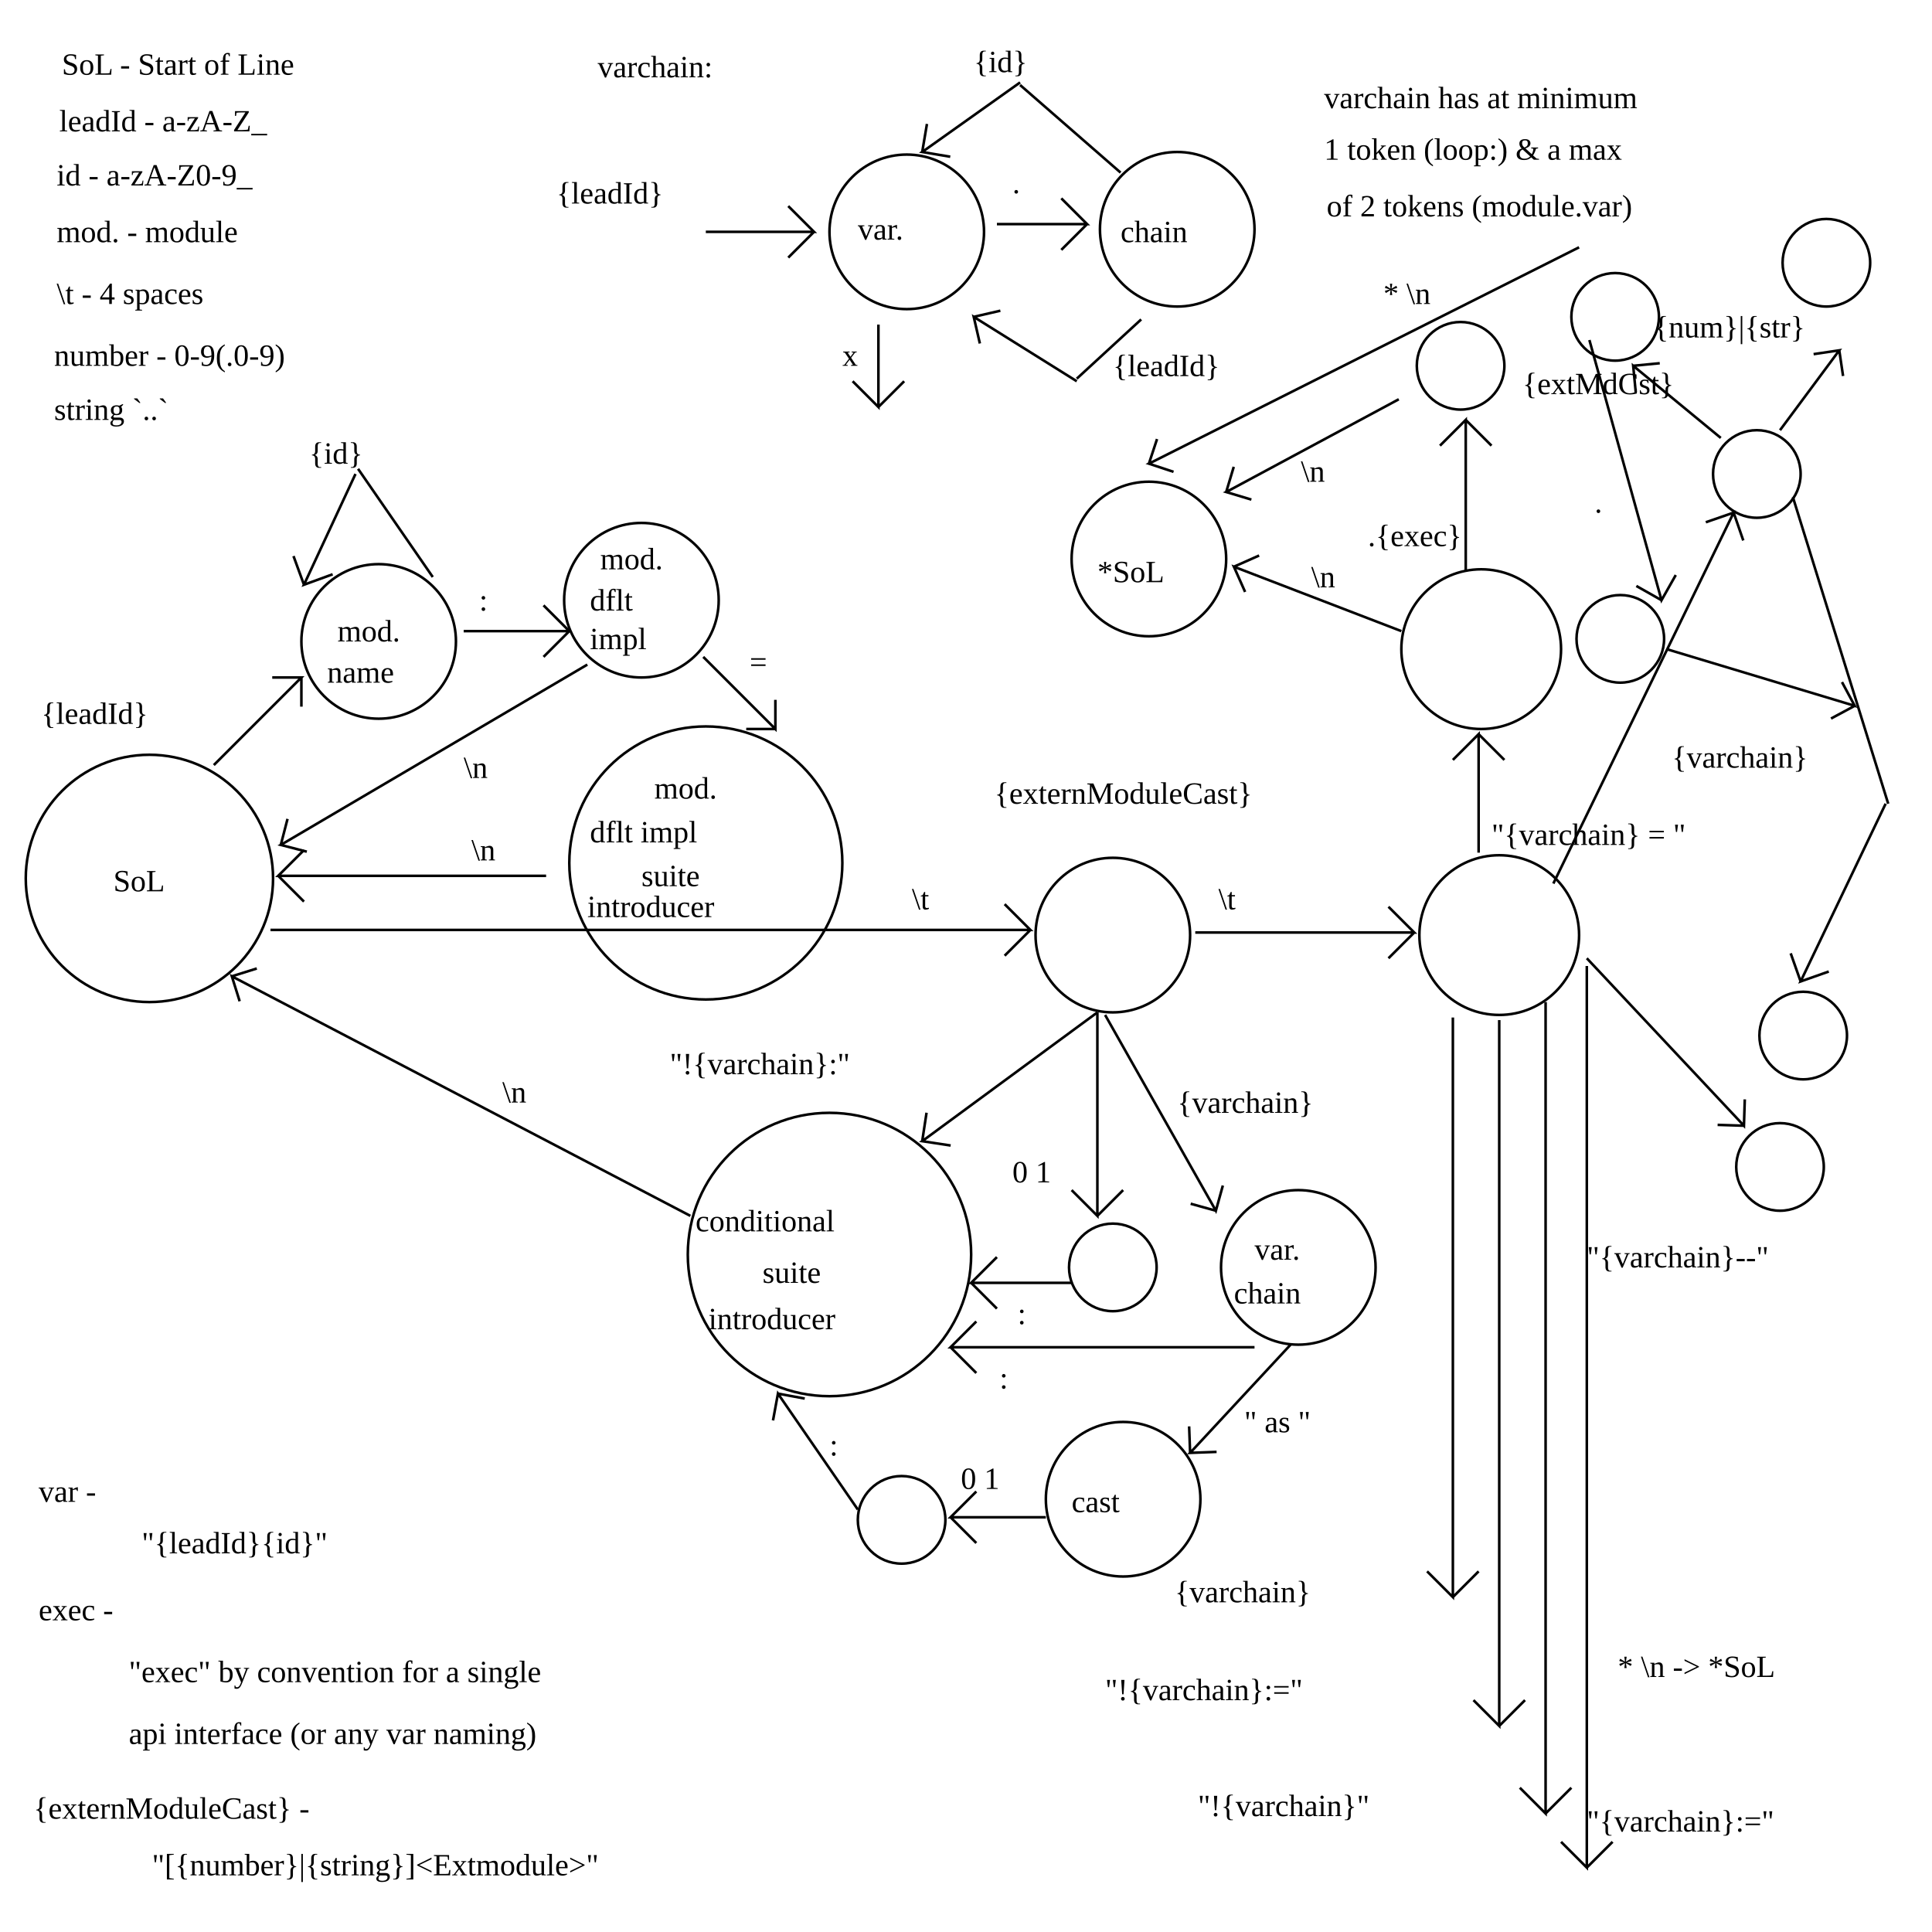
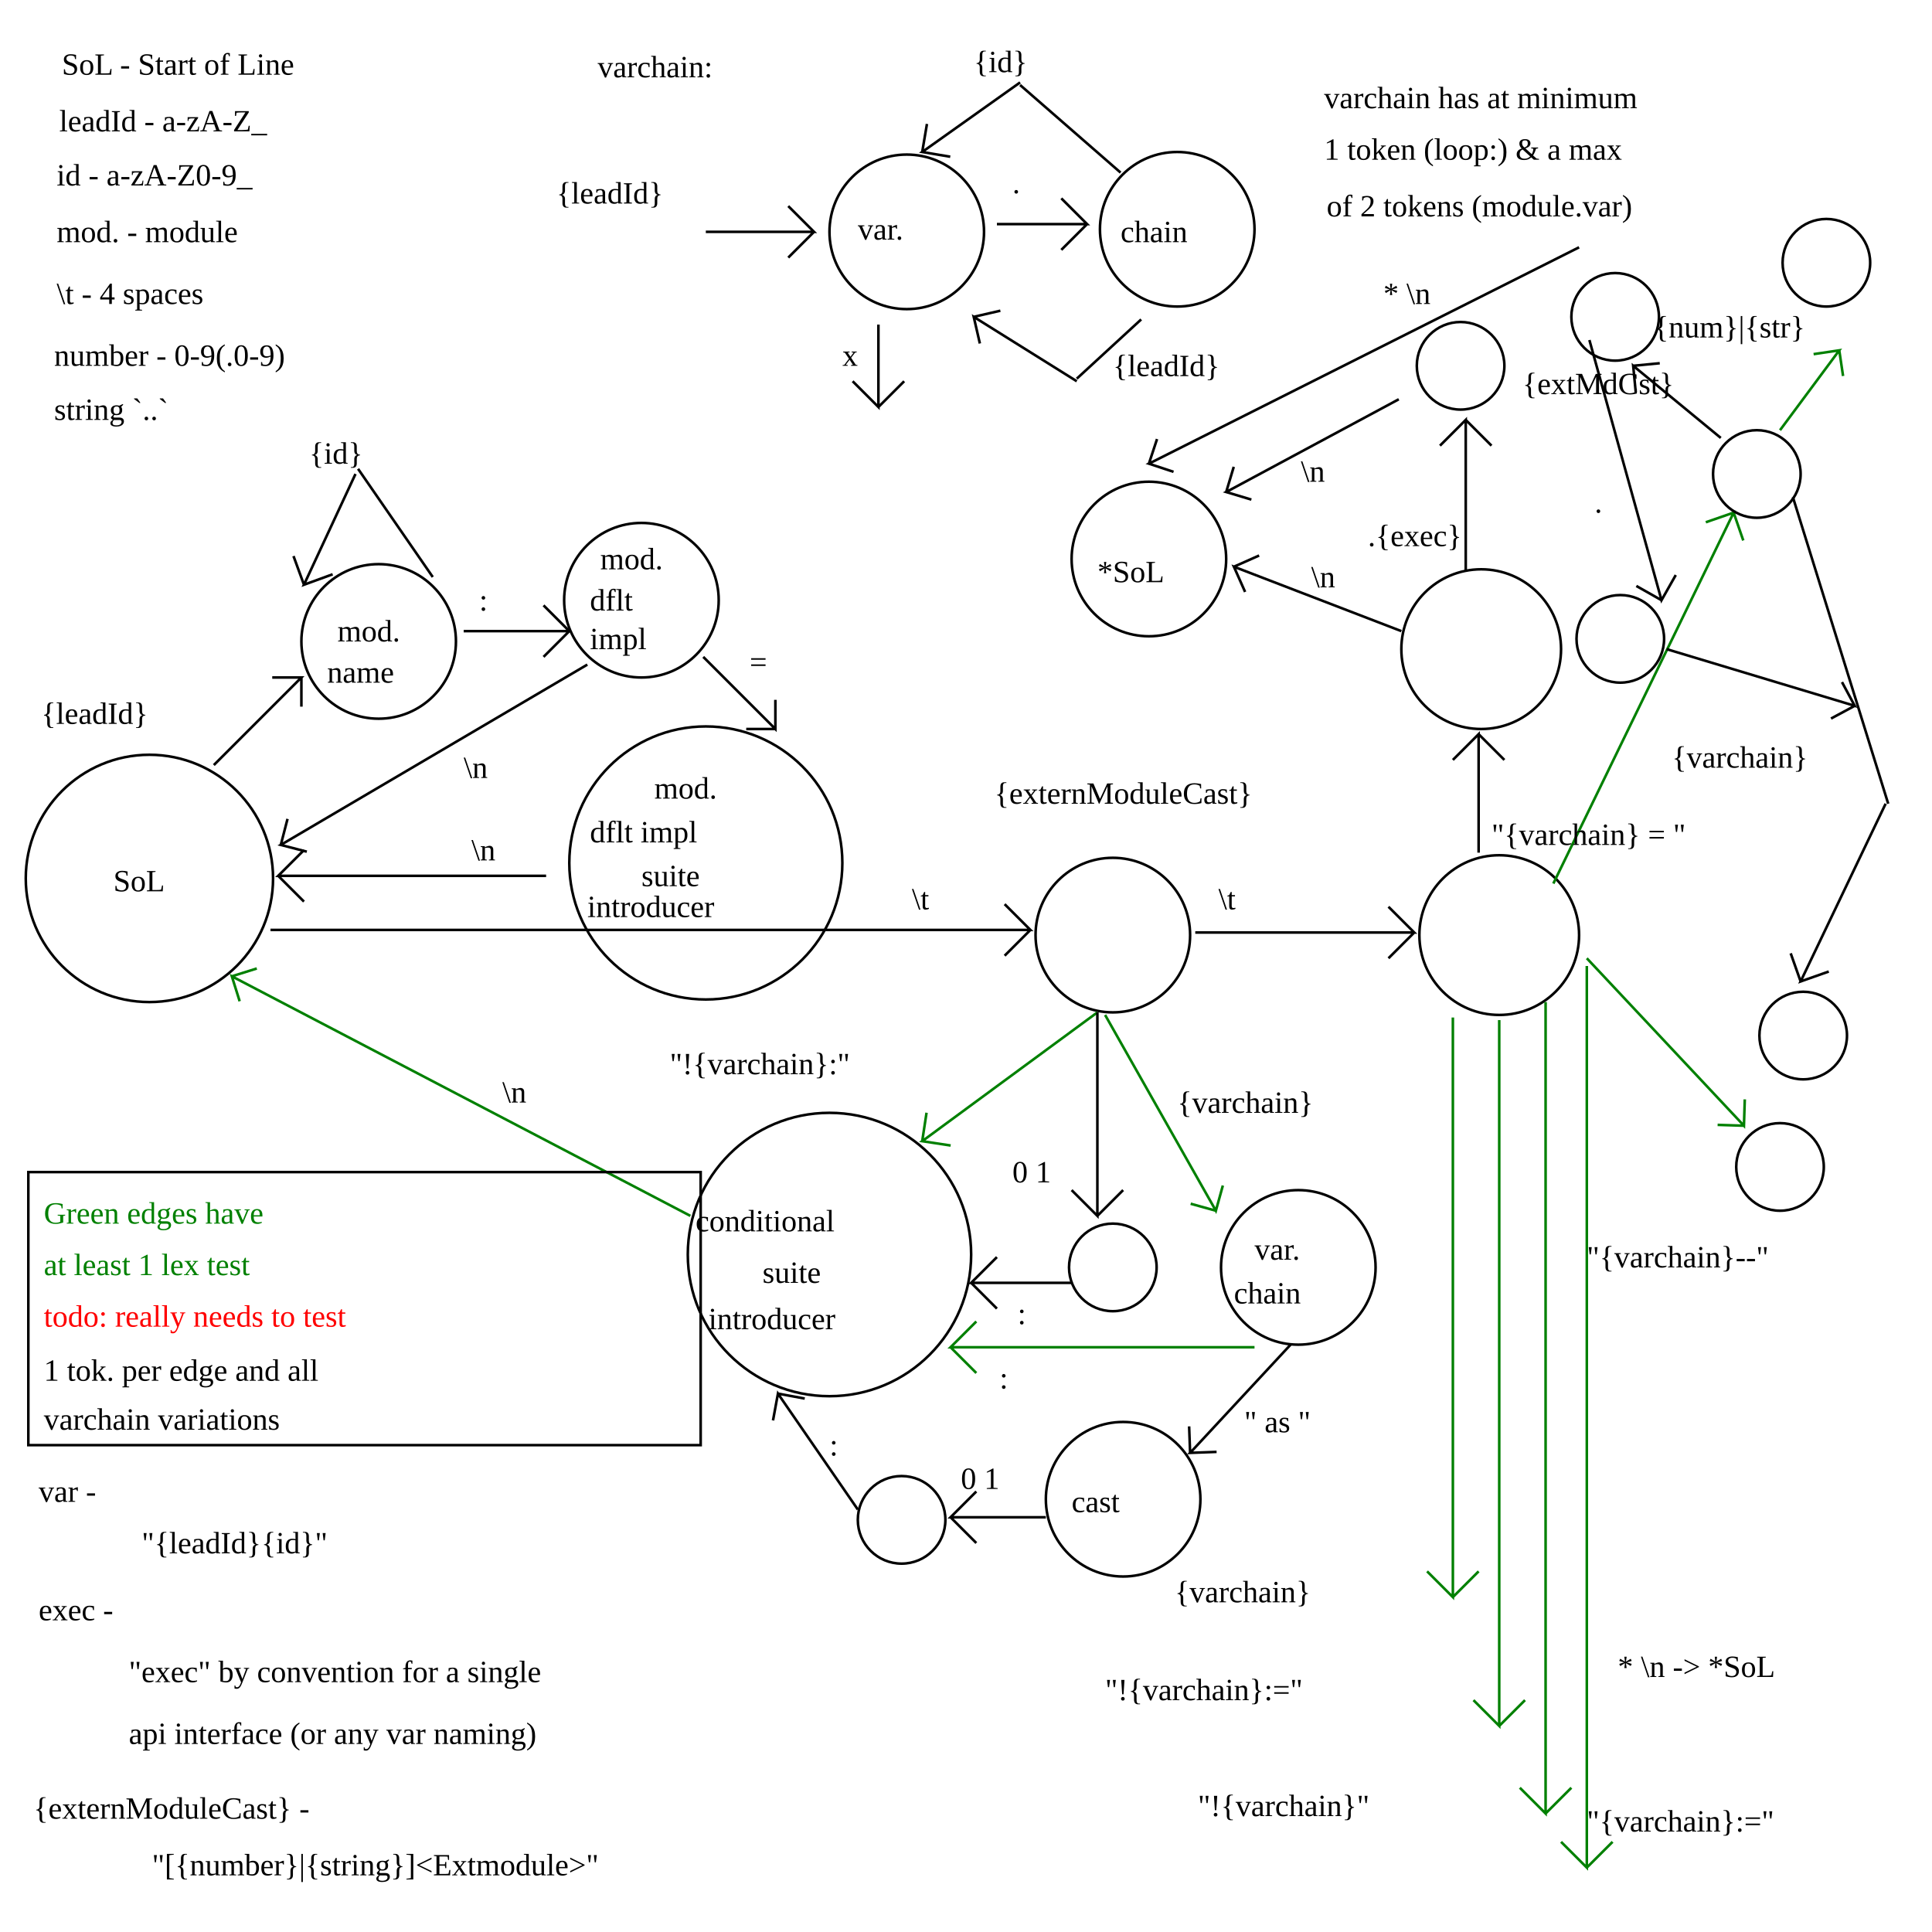
<svg xmlns="http://www.w3.org/2000/svg" version="1.1" width="750" height="750" viewBox="0,0,750,750">
  <circle cx="58" cy="341" r="48" fill="transparent" stroke="black" stroke-width="1" id="circle1" />
  <text x="44" y="346" fill="black" id="text1">SoL</text>
  <text x="24" y="29" fill="black" id="text2">SoL - Start of Line</text>
  <text x="333" y="93" fill="black" id="text3">var.</text>
  <circle cx="352" cy="90" r="30" fill="transparent" stroke="black" stroke-width="1" id="circle2" />
  <text x="232" y="30" fill="black" id="text4">varchain:</text>
  <polyline points="387 87 422 87 412 77 422 87 412 97" stroke="black" fill="transparent" stroke-width="1" id="polyline1" />
  <text x="435" y="94" fill="black" id="text5">chain</text>
  <circle cx="457" cy="89" r="30" fill="transparent" stroke="black" stroke-width="1" id="circle3" />
  <text x="393" y="75" fill="black" id="text6">.</text>
  <line x1="418" y1="147" x2="443" y2="124" stroke="black" stroke-width="1" id="line1" />
  <polyline points="418 148 378 123 380.386 133.341 378 123 388.341 120.614" stroke="black" fill="transparent" stroke-width="1" id="polyline2" />
  <text x="432" y="146" fill="black" id="text7">{leadId}</text>
  <line x1="396" y1="33" x2="435" y2="67" stroke="black" stroke-width="1" id="line2" />
  <polyline points="396 32 358 59 368.886 60.842 358 59 359.842 48.114" stroke="black" fill="transparent" stroke-width="1" id="polyline3" />
  <text x="378" y="28" fill="black" id="text8">{id}</text>
  <text x="23" y="51" fill="black" id="text9">leadId - a-zA-Z_</text>
  <text x="22" y="72" fill="black" id="text10">id - a-zA-Z0-9_</text>
  <polyline points="274 90 316 90 306 80 316 90 306 100" stroke="black" fill="transparent" stroke-width="1" id="polyline4" />
  <text x="216" y="79" fill="black" id="text11">{leadId}</text>
  <polyline points="341 126 341 158 331 148 341 158 351 148" stroke="black" fill="transparent" stroke-width="1" id="polyline5" />
  <text x="327" y="142" fill="black" id="text12">x</text>
  <polyline points="83 297 117 263 105.686 263 117 263 117 274.314" stroke="black" fill="transparent" stroke-width="1" id="polyline6" />
  <text x="16" y="281" fill="black" id="text13">{leadId}</text>
  <text x="131" y="249" fill="black" id="text14">mod.</text>
  <circle cx="147" cy="249" r="30" fill="transparent" stroke="black" stroke-width="1" id="circle4" />
  <text x="22" y="94" fill="black" id="text15">mod. - module</text>
  <text x="127" y="265" fill="black" id="text16">name</text>
  <line x1="139" y1="182" x2="168" y2="224" stroke="black" stroke-width="1" id="line3" />
  <text x="120" y="180" fill="black" id="text17">{id}</text>
  <polyline points="138 184 118 227 129.137 222.934 118 227 113.934 215.863" stroke="black" fill="transparent" stroke-width="1" id="polyline7" />
  <polyline points="180 245 221 245 211 235 221 245 211 255" stroke="black" fill="transparent" stroke-width="1" id="polyline8" />
  <text x="186" y="237" fill="black" id="text18">:</text>
  <circle cx="274" cy="335" r="53" fill="transparent" stroke="black" stroke-width="1" id="circle5" />
  <text x="229" y="327" fill="black" id="text19">dflt impl</text>
  <text x="254" y="310" fill="black" id="text20">mod.</text>
  <text x="249" y="344" fill="black" id="text21">suite</text>
  <text x="228" y="356" fill="black" id="text22">introducer</text>
  <text x="229" y="237" fill="black" id="text24">dflt</text>
  <text x="233" y="221" fill="black" id="text23">mod.</text>
  <circle cx="249" cy="233" r="30" fill="transparent" stroke="black" stroke-width="1" id="circle6" />
  <text x="229" y="252" fill="black" id="text25">impl</text>
  <polyline points="273 255 301 283 301 271.686 301 283 289.686 283" stroke="black" fill="transparent" stroke-width="1" id="polyline9" />
  <text x="291" y="261" fill="black" id="text26">=</text>
  <polyline points="228 258 109 328 119.107 330.62 109 328 111.62 317.893" stroke="black" fill="transparent" stroke-width="1" id="polyline10" />
  <text x="180" y="302" fill="black" id="text27">\n</text>
  <polyline points="212 340 108 340 118 330 108 340 118 350" stroke="black" fill="transparent" stroke-width="1" id="polyline11" />
  <text x="183" y="334" fill="black" id="text28">\n</text>
  <polyline points="105 361 400 361 390 351 400 361 390 371" stroke="black" fill="transparent" stroke-width="1" id="polyline12" />
  <text x="22" y="118" fill="black" id="text29">\t - 4 spaces</text>
  <text x="354" y="353" fill="black" id="text30">\t</text>
  <circle cx="432" cy="363" r="30" fill="transparent" stroke="black" stroke-width="1" id="circle7" />
  <polyline points="464 362 549 362 539 352 549 362 539 372" stroke="black" fill="transparent" stroke-width="1" id="polyline13" />
  <text x="473" y="353" fill="black" id="text31">\t</text>
  <circle cx="582" cy="363" r="31" fill="transparent" stroke="black" stroke-width="1" id="circle8" />
-   <polyline points="426 393 358 443 369.043 444.685 358 443 359.685 431.957" stroke="black" fill="transparent" stroke-width="1" id="polyline14" />
+   <polyline points="426 393 358 443 369.043 444.685 358 443 359.685 431.957" stroke="green" fill="transparent" stroke-width="1" id="polyline14" />
  <polyline points="426 393 426 472 416 462 426 472 436 462" stroke="black" fill="transparent" stroke-width="1" id="polyline15" />
-   <polyline points="429 394 472 470 474.713 460.216 472 470 462.216 467.287" stroke="black" fill="transparent" stroke-width="1" id="polyline16" />
+   <polyline points="429 394 472 470 474.713 460.216 472 470 462.216 467.287" stroke="green" fill="transparent" stroke-width="1" id="polyline16" />
  <circle cx="432" cy="492" r="17" fill="transparent" stroke="black" stroke-width="1" id="circle9" />
  <text x="393" y="459" fill="black" id="text35">0 1</text>
  <circle cx="322" cy="487" r="55" fill="transparent" stroke="black" stroke-width="1" id="circle10" />
  <text x="270" y="478" fill="black" id="text36">conditional</text>
  <text x="296" y="498" fill="black" id="text37">suite</text>
  <text x="275" y="516" fill="black" id="text38">introducer</text>
-   <polyline points="268 472 90 379 93.039 388.689 90 379 99.689 375.961" stroke="black" fill="transparent" stroke-width="1" id="polyline17" />
+   <polyline points="268 472 90 379 93.039 388.689 90 379 99.689 375.961" stroke="green" fill="transparent" stroke-width="1" id="polyline17" />
  <polyline points="416 498 377 498 387 488 377 498 387 508" stroke="black" fill="transparent" stroke-width="1" id="polyline18" />
  <text x="395" y="514" fill="black" id="text39">:</text>
  <text x="260" y="417" fill="black" id="text40">"!{varchain}:"</text>
  <circle cx="504" cy="492" r="30" fill="transparent" stroke="black" stroke-width="1" id="circle11" />
  <text x="457" y="432" fill="black" id="text41">{varchain}</text>
  <text x="487" y="489" fill="black" id="text42">var.</text>
  <text x="479" y="506" fill="black" id="text43">chain</text>
  <circle cx="436" cy="582" r="30" fill="transparent" stroke="black" stroke-width="1" />
  <text x="416" y="587" fill="black" id="text44">cast</text>
  <polyline points="501 522 462 564 472.28 563.619 462 564 461.619 553.72" stroke="black" fill="transparent" stroke-width="1" id="polyline19" />
  <text x="483" y="556" fill="black" id="text45">" as "</text>
  <circle cx="350" cy="590" r="17" fill="transparent" stroke="black" stroke-width="1" />
  <polyline points="406 589 369 589 379 579 369 589 379 599" stroke="black" fill="transparent" stroke-width="1" id="polyline20" />
  <text x="373" y="578" fill="black" id="text46">0 1</text>
  <polyline points="333 586 302 541 300.084 551.401 302 541 312.401 542.916" stroke="black" fill="transparent" stroke-width="1" id="polyline21" />
  <text x="322" y="565" fill="black" id="text47">:</text>
  <text x="195" y="428" fill="black" id="text48">\n</text>
-   <polyline points="487 523 369 523 379 513 369 523 379 533" stroke="black" fill="transparent" stroke-width="1" id="polyline22" />
+   <polyline points="487 523 369 523 379 513 369 523 379 533" stroke="green" fill="transparent" stroke-width="1" id="polyline22" />
  <text x="388" y="539" fill="black" id="text49">:</text>
  <text x="514" y="42" fill="black" id="text50">varchain has at minimum</text>
  <text x="514" y="62" fill="black" id="text51">1 token (loop:) &amp; a max</text>
  <text x="515" y="84" fill="black" id="text52">of 2 tokens (module.var)</text>
-   <polyline points="582 396 582 670 572 660 582 670 592 660" stroke="black" fill="transparent" stroke-width="1" id="polyline23" />
+   <polyline points="582 396 582 670 572 660 582 670 592 660" stroke="green" fill="transparent" stroke-width="1" id="polyline23" />
  <text x="429" y="660" fill="black" id="text53">"!{varchain}:="</text>
-   <polyline points="600 389 600 704 590 694 600 704 610 694" stroke="black" fill="transparent" stroke-width="1" id="polyline24" />
+   <polyline points="600 389 600 704 590 694 600 704 610 694" stroke="green" fill="transparent" stroke-width="1" id="polyline24" />
  <text x="465" y="705" fill="black" id="text54">"!{varchain}"</text>
-   <polyline points="616 375 616 725 606 715 616 725 626 715" stroke="black" fill="transparent" stroke-width="1" id="polyline25" />
+   <polyline points="616 375 616 725 606 715 616 725 626 715" stroke="green" fill="transparent" stroke-width="1" id="polyline25" />
  <text x="616" y="711" fill="black" id="text55">"{varchain}:="</text>
-   <polyline points="564 395 564 620 554 610 564 620 574 610" stroke="black" fill="transparent" stroke-width="1" id="polyline26" />
+   <polyline points="564 395 564 620 554 610 564 620 574 610" stroke="green" fill="transparent" stroke-width="1" id="polyline26" />
  <text x="456" y="622" fill="black" id="text56">{varchain}</text>
  <polyline points="574 331 574 285 564 295 574 285 584 295" stroke="black" fill="transparent" stroke-width="1" id="polyline27" />
  <text x="21" y="142" fill="black" id="text58">number - 0-9(.0-9)</text>
  <text x="21" y="163" fill="black" id="text59">string `..`</text>
  <circle cx="575" cy="252" r="31" fill="transparent" stroke="black" stroke-width="1" id="circle12" />
  <polyline points="544 245 479 220 483.351 229.791 479 220 488.791 215.649" stroke="black" fill="transparent" stroke-width="1" id="polyline28" />
  <text x="509" y="228" fill="black" id="text60">\n</text>
  <circle cx="446" cy="217" r="30" fill="transparent" stroke="black" stroke-width="1" id="circle13" />
  <text x="426" y="226" fill="black" id="text61">*SoL</text>
  <polyline points="569 222 569 163 559 173 569 163 579 173" stroke="black" fill="transparent" stroke-width="1" id="polyline29" />
  <text x="531" y="212" fill="black" id="text62">.{exec}</text>
  <text x="15" y="629" fill="black" id="text63">exec -</text>
  <text x="50" y="677" fill="black" id="text64">api interface (or any var naming)</text>
  <text x="50" y="653" fill="black" id="text65">"exec" by convention for a single</text>
  <circle cx="567" cy="142" r="17" fill="transparent" stroke="black" stroke-width="1" id="circle14" />
  <polyline points="543 155 476 191 485.783 193.945 476 191 478.945 181.217" stroke="black" fill="transparent" stroke-width="1" id="polyline30" />
  <text x="505" y="187" fill="black" id="text66">\n</text>
  <text x="628" y="651" fill="black" id="text67">* \n -&gt; *SoL</text>
-   <polyline points="603 343 673 199 662.191 202.738 673 199 676.738 209.809" stroke="black" fill="transparent" stroke-width="1" id="polyline31" />
+   <polyline points="603 343 673 199 662.191 202.738 673 199 676.738 209.809" stroke="green" fill="transparent" stroke-width="1" id="polyline31" />
  <text x="579" y="328" fill="black" id="text68">"{varchain} = "</text>
  <circle cx="682" cy="184" r="17" fill="transparent" stroke="black" stroke-width="1" id="circle15" />
  <circle cx="709" cy="102" r="17" fill="transparent" stroke="black" stroke-width="1" id="circle16" />
  <circle cx="627" cy="123" r="17" fill="transparent" stroke="black" stroke-width="1" id="circle19" />
  <polyline points="668 170 634 142 634.998 152.315 634 142 644.315 141.002" stroke="black" fill="transparent" stroke-width="1" id="polyline32" />
-   <polyline points="691 167 714 136 704.039 137.476 714 136 715.476 145.961" stroke="black" fill="transparent" stroke-width="1" id="polyline33" />
+   <polyline points="691 167 714 136 704.039 137.476 714 136 715.476 145.961" stroke="green" fill="transparent" stroke-width="1" id="polyline33" />
  <text x="13" y="706" fill="black" id="text69">{externModuleCast} -</text>
  <text x="59" y="728" fill="black" id="text70">"[{number}|{string}]&lt;Extmodule&gt;"</text>
  <text x="386" y="312" fill="black" id="text71">{externModuleCast}</text>
  <text x="591" y="153" fill="black" id="text72">{extMdCst}</text>
  <polyline points="613 96 446 180 455.565 183.163 446 180 449.163 170.435" stroke="black" fill="transparent" stroke-width="1" id="polyline34" />
  <text x="537" y="118" fill="black" id="text73">* \n</text>
  <text x="642" y="131" fill="black" id="text74">{num}|{str}</text>
  <polyline points="732 312 699 381 709.928 377.143 699 381 695.143 370.072" stroke="black" fill="transparent" stroke-width="1" id="polyline35" />
  <circle cx="700" cy="402" r="17" fill="transparent" stroke="black" stroke-width="1" id="circle17" />
  <text x="649" y="298" fill="black" id="text75">{varchain}</text>
-   <polyline points="616 372 677 437 677.325 426.776 677 437 666.776 436.675" stroke="black" fill="transparent" stroke-width="1" id="polyline36" />
+   <polyline points="616 372 677 437 677.325 426.776 677 437 666.776 436.675" stroke="green" fill="transparent" stroke-width="1" id="polyline36" />
  <text x="616" y="492" fill="black" id="text76">"{varchain}--"</text>
  <text x="15" y="583" fill="black" id="text77">var -</text>
  <text x="55" y="603" fill="black" id="text78">"{leadId}{id}"</text>
  <circle cx="691" cy="453" r="17" fill="transparent" stroke="black" stroke-width="1" id="circle18" />
  <line x1="696" y1="193" x2="733" y2="312" stroke="black" stroke-width="1" id="line4" />
  <circle cx="629" cy="248" r="17" fill="transparent" stroke="black" stroke-width="1" id="circle20" />
  <polyline points="617 132 645 233 650.531 223.227 645 233 635.227 227.469" stroke="black" fill="transparent" stroke-width="1" id="polyline37" />
  <polyline points="647 252 720 274 715.06 264.798 720 274 710.798 278.94" stroke="black" fill="transparent" stroke-width="1" id="polyline38" />
  <text x="619" y="199" fill="black" id="text79">.</text>
+   <text x="17" y="475" fill="green" id="text80">Green edges have</text>
+   <text x="17" y="495" fill="green" id="text81">at least 1 lex test</text>
+   <text x="17" y="515" fill="red" id="text82">todo: really needs to test</text>
+   <text x="17" y="536" fill="black" id="text83">1 tok. per edge and all</text>
+   <text x="17" y="555" fill="black" id="text84">varchain variations</text>
+   <rect rx="0" ry="0" x="11" y="455" width="261" height="106" stroke="black" fill="transparent" stroke-width="1" id="rect1" />
</svg>
